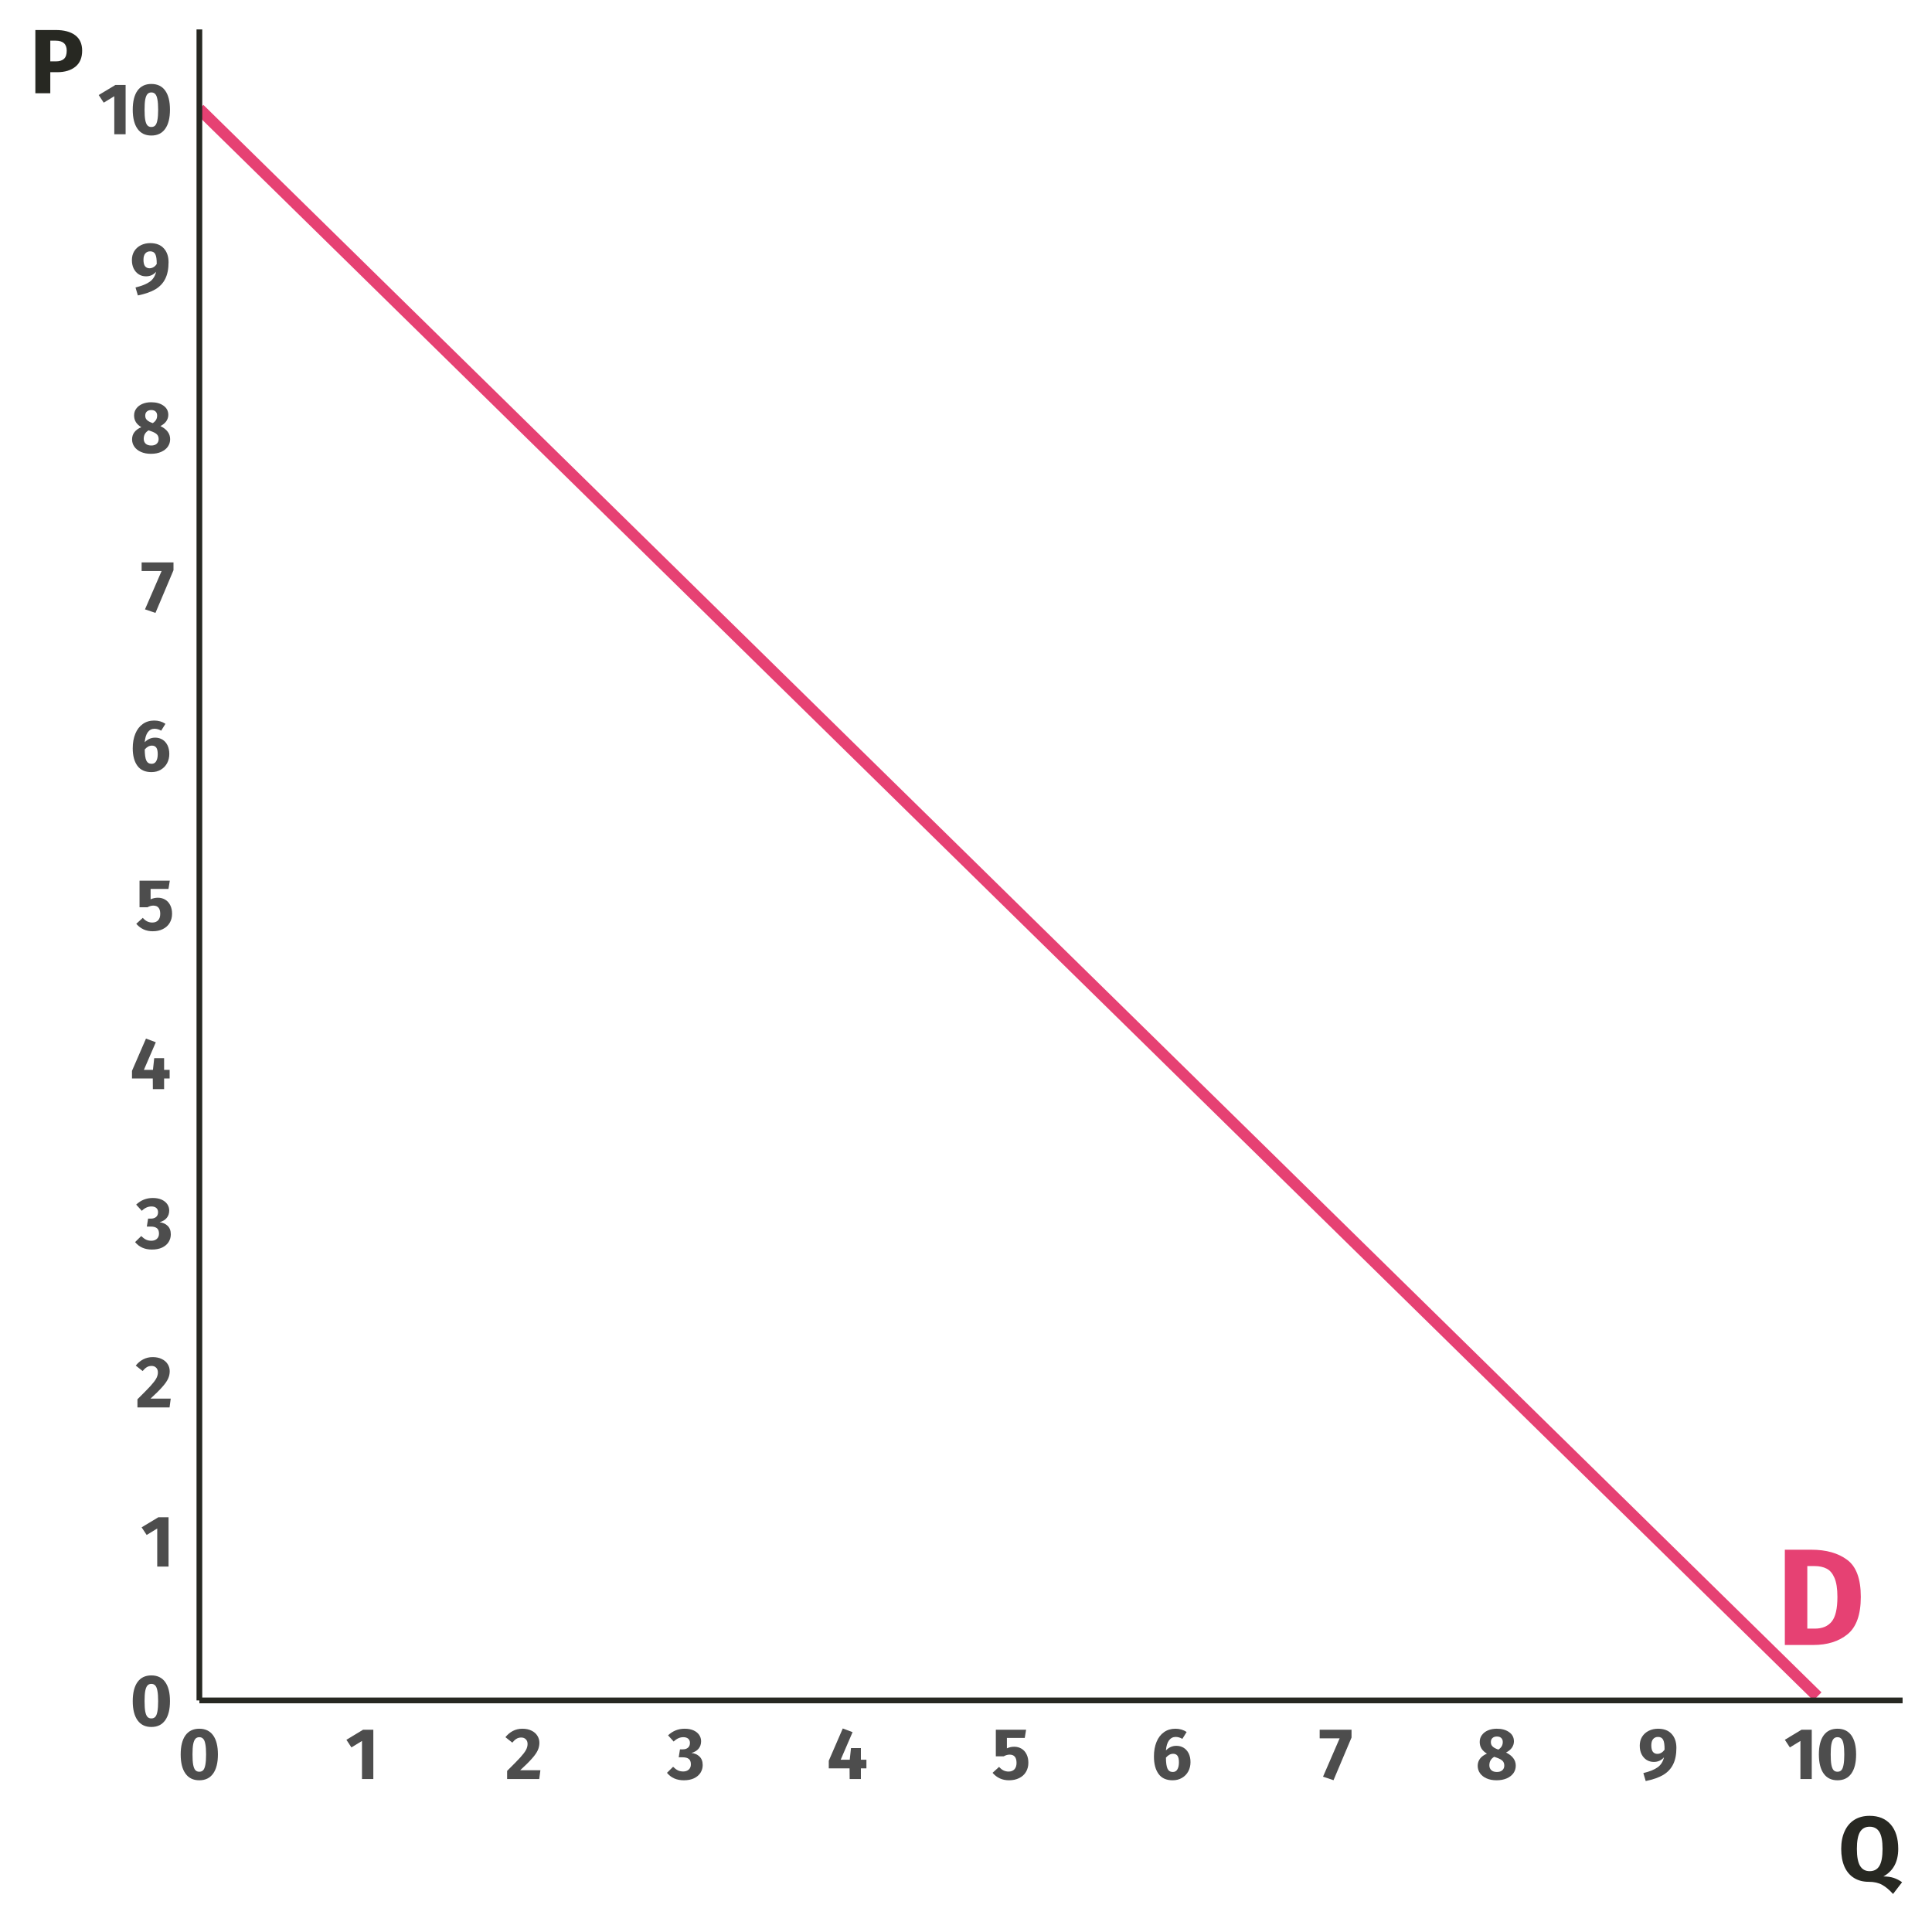
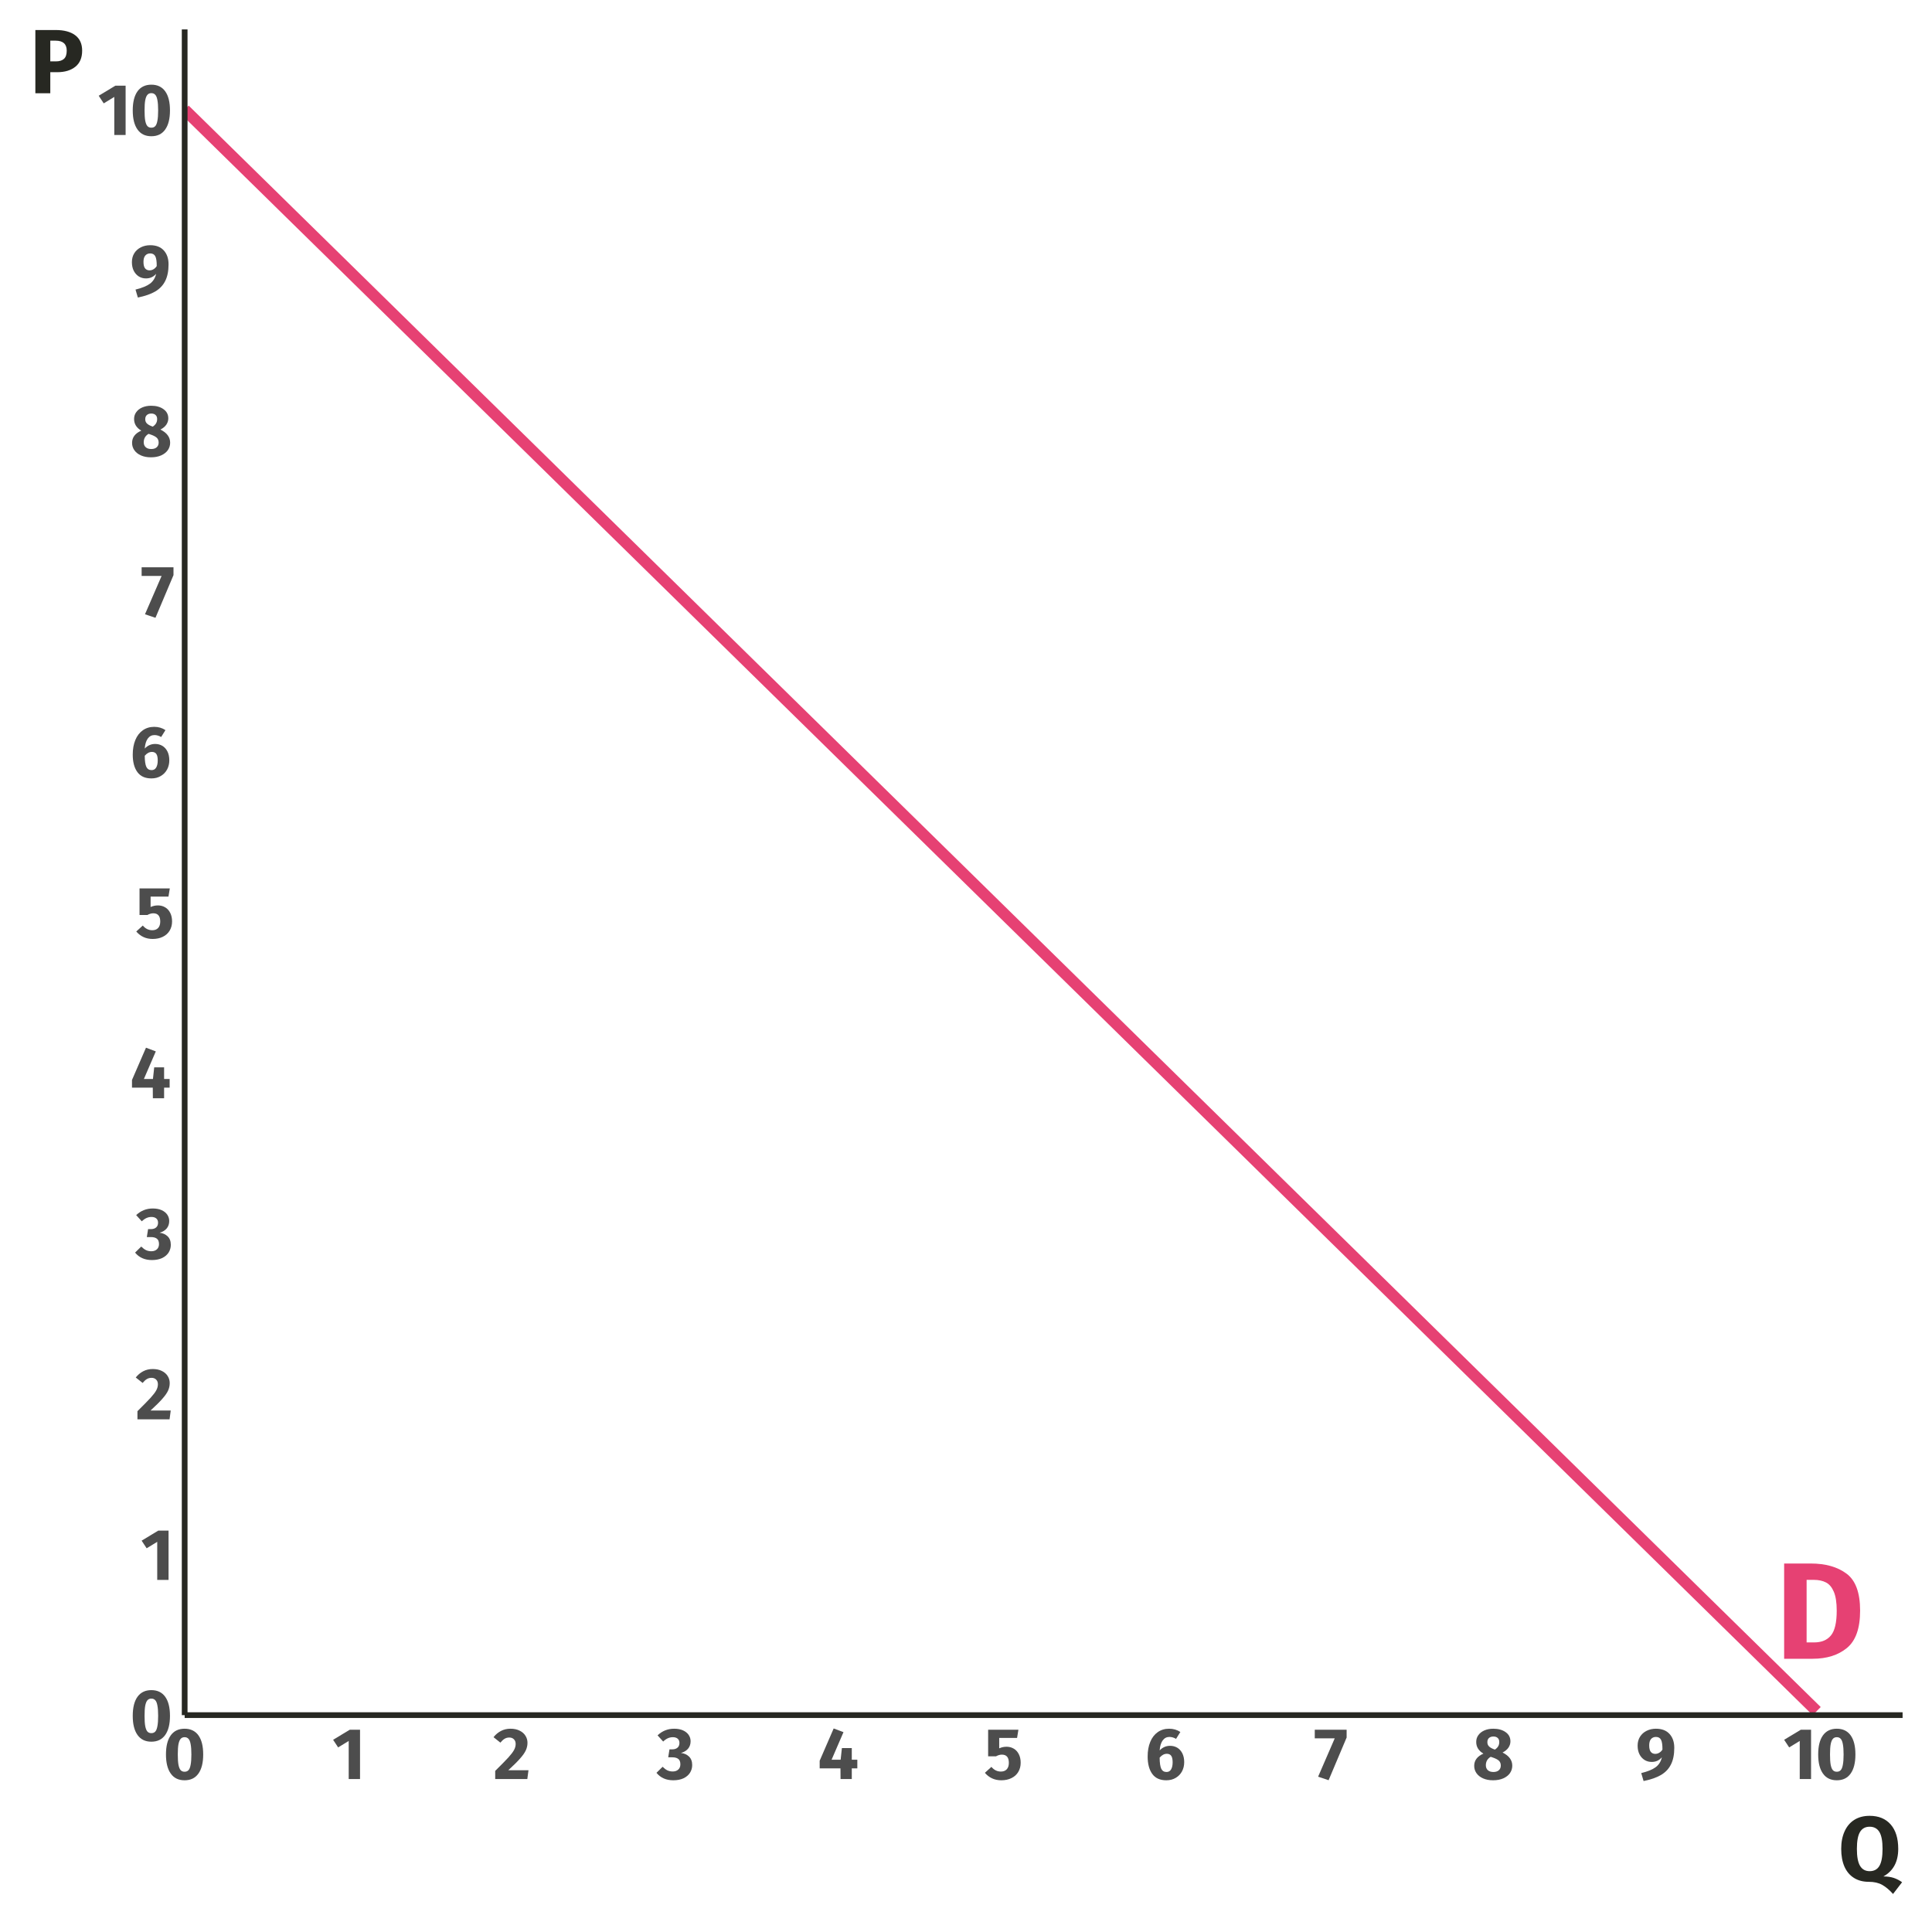
<svg xmlns="http://www.w3.org/2000/svg" xmlns:xlink="http://www.w3.org/1999/xlink" width="360" height="360" viewBox="0 0 360 360">
  <defs>
    <g>
      <g id="glyph-0-0">
        <path d="M 13.906 8.969 L 3.156 8.969 L 3.156 -26.891 L 13.906 -26.891 Z M 4.562 -25.562 L 4.562 7.625 L 12.516 7.625 L 12.516 -25.562 Z M 8.297 -11.547 C 9.316 -11.547 10.047 -11.27 10.484 -10.719 C 10.922 -10.176 11.141 -9.473 11.141 -8.609 C 11.141 -7.703 10.945 -7 10.562 -6.5 C 10.176 -6.008 9.555 -5.703 8.703 -5.578 L 8.703 -4.438 C 8.703 -4.25 8.641 -4.098 8.516 -3.984 C 8.391 -3.867 8.238 -3.812 8.062 -3.812 C 7.895 -3.812 7.742 -3.867 7.609 -3.984 C 7.484 -4.098 7.422 -4.25 7.422 -4.438 L 7.422 -6.578 C 8.328 -6.629 8.941 -6.797 9.266 -7.078 C 9.586 -7.359 9.75 -7.848 9.75 -8.547 C 9.75 -9.117 9.641 -9.555 9.422 -9.859 C 9.203 -10.172 8.789 -10.328 8.188 -10.328 C 7.695 -10.328 7.254 -10.227 6.859 -10.031 C 6.723 -9.988 6.613 -9.969 6.531 -9.969 C 6.344 -9.969 6.191 -10.02 6.078 -10.125 C 5.973 -10.238 5.922 -10.379 5.922 -10.547 C 5.922 -10.867 6.172 -11.113 6.672 -11.281 C 7.172 -11.457 7.711 -11.547 8.297 -11.547 Z M 8.062 -3.078 C 8.32 -3.078 8.535 -2.988 8.703 -2.812 C 8.879 -2.645 8.969 -2.43 8.969 -2.172 C 8.969 -1.898 8.879 -1.676 8.703 -1.5 C 8.535 -1.32 8.32 -1.234 8.062 -1.234 C 7.812 -1.234 7.598 -1.32 7.422 -1.5 C 7.254 -1.676 7.172 -1.898 7.172 -2.172 C 7.172 -2.43 7.254 -2.645 7.422 -2.812 C 7.598 -2.988 7.812 -3.078 8.062 -3.078 Z M 8.062 -3.078 " />
      </g>
      <g id="glyph-0-1">
        <path d="M 6.609 -17.75 C 9.391 -17.75 11.617 -17.117 13.297 -15.859 C 14.984 -14.609 15.828 -12.312 15.828 -8.969 C 15.828 -5.664 15.004 -3.344 13.359 -2 C 11.723 -0.664 9.598 0 6.984 0 L 1.672 0 L 1.672 -17.75 Z M 5.859 -14.703 L 5.859 -3.047 L 7.25 -3.047 C 8.633 -3.047 9.68 -3.477 10.391 -4.344 C 11.109 -5.207 11.469 -6.75 11.469 -8.969 C 11.469 -10.488 11.285 -11.664 10.922 -12.5 C 10.566 -13.332 10.082 -13.906 9.469 -14.219 C 8.852 -14.539 8.098 -14.703 7.203 -14.703 Z M 5.859 -14.703 " />
      </g>
      <g id="glyph-1-0">
        <path d="M 7.375 4.75 L 1.672 4.75 L 1.672 -14.266 L 7.375 -14.266 Z M 2.422 -13.562 L 2.422 4.047 L 6.641 4.047 L 6.641 -13.562 Z M 4.406 -6.125 C 4.945 -6.125 5.332 -5.977 5.562 -5.688 C 5.789 -5.406 5.906 -5.031 5.906 -4.562 C 5.906 -4.082 5.801 -3.711 5.594 -3.453 C 5.395 -3.191 5.07 -3.031 4.625 -2.969 L 4.625 -2.359 C 4.625 -2.254 4.586 -2.172 4.516 -2.109 C 4.453 -2.055 4.375 -2.031 4.281 -2.031 C 4.188 -2.031 4.102 -2.055 4.031 -2.109 C 3.969 -2.172 3.938 -2.254 3.938 -2.359 L 3.938 -3.5 C 4.414 -3.52 4.738 -3.602 4.906 -3.75 C 5.082 -3.906 5.172 -4.172 5.172 -4.547 C 5.172 -4.836 5.113 -5.066 5 -5.234 C 4.883 -5.398 4.664 -5.484 4.344 -5.484 C 4.082 -5.484 3.848 -5.43 3.641 -5.328 C 3.566 -5.297 3.508 -5.281 3.469 -5.281 C 3.363 -5.281 3.281 -5.312 3.219 -5.375 C 3.164 -5.438 3.141 -5.508 3.141 -5.594 C 3.141 -5.77 3.27 -5.898 3.531 -5.984 C 3.801 -6.078 4.094 -6.125 4.406 -6.125 Z M 4.281 -1.625 C 4.414 -1.625 4.523 -1.578 4.609 -1.484 C 4.703 -1.398 4.75 -1.289 4.75 -1.156 C 4.75 -1.008 4.703 -0.891 4.609 -0.797 C 4.523 -0.703 4.414 -0.656 4.281 -0.656 C 4.145 -0.656 4.031 -0.703 3.938 -0.797 C 3.852 -0.891 3.812 -1.008 3.812 -1.156 C 3.812 -1.289 3.852 -1.398 3.938 -1.484 C 4.031 -1.578 4.145 -1.625 4.281 -1.625 Z M 4.281 -1.625 " />
      </g>
      <g id="glyph-1-1">
        <path d="M 3.984 -9.375 C 5.109 -9.375 5.969 -8.961 6.562 -8.141 C 7.156 -7.316 7.453 -6.129 7.453 -4.578 C 7.453 -3.035 7.156 -1.848 6.562 -1.016 C 5.969 -0.18 5.109 0.234 3.984 0.234 C 2.859 0.234 2 -0.18 1.406 -1.016 C 0.812 -1.848 0.516 -3.035 0.516 -4.578 C 0.516 -6.129 0.812 -7.316 1.406 -8.141 C 2 -8.961 2.859 -9.375 3.984 -9.375 Z M 3.984 -7.797 C 3.672 -7.797 3.426 -7.691 3.25 -7.484 C 3.07 -7.285 2.938 -6.953 2.844 -6.484 C 2.758 -6.023 2.719 -5.391 2.719 -4.578 C 2.719 -3.766 2.758 -3.125 2.844 -2.656 C 2.938 -2.188 3.07 -1.852 3.25 -1.656 C 3.426 -1.457 3.672 -1.359 3.984 -1.359 C 4.285 -1.359 4.523 -1.453 4.703 -1.641 C 4.891 -1.836 5.023 -2.172 5.109 -2.641 C 5.203 -3.109 5.25 -3.754 5.25 -4.578 C 5.25 -5.398 5.203 -6.047 5.109 -6.516 C 5.023 -6.984 4.891 -7.312 4.703 -7.5 C 4.523 -7.695 4.285 -7.797 3.984 -7.797 Z M 3.984 -7.797 " />
      </g>
      <g id="glyph-1-2">
        <path d="M 5.188 0 L 3.078 0 L 3.078 -7.094 L 1.109 -5.891 L 0.172 -7.312 L 3.281 -9.188 L 5.188 -9.188 Z M 5.188 0 " />
      </g>
      <g id="glyph-1-3">
        <path d="M 3.234 -9.375 C 3.898 -9.375 4.469 -9.254 4.938 -9.016 C 5.414 -8.785 5.781 -8.469 6.031 -8.062 C 6.281 -7.664 6.406 -7.227 6.406 -6.75 C 6.406 -6.258 6.301 -5.789 6.094 -5.344 C 5.895 -4.906 5.539 -4.398 5.031 -3.828 C 4.531 -3.254 3.797 -2.523 2.828 -1.641 L 6.594 -1.641 L 6.375 0 L 0.391 0 L 0.391 -1.516 C 1.504 -2.617 2.316 -3.445 2.828 -4 C 3.336 -4.562 3.691 -5.023 3.891 -5.391 C 4.098 -5.766 4.203 -6.145 4.203 -6.531 C 4.203 -6.906 4.094 -7.195 3.875 -7.406 C 3.664 -7.625 3.379 -7.734 3.016 -7.734 C 2.691 -7.734 2.398 -7.656 2.141 -7.5 C 1.891 -7.352 1.629 -7.113 1.359 -6.781 L 0.078 -7.797 C 0.461 -8.285 0.922 -8.672 1.453 -8.953 C 1.984 -9.234 2.578 -9.375 3.234 -9.375 Z M 3.234 -9.375 " />
      </g>
      <g id="glyph-1-4">
-         <path d="M 3.25 -9.375 C 3.895 -9.375 4.445 -9.27 4.906 -9.062 C 5.363 -8.852 5.711 -8.57 5.953 -8.219 C 6.191 -7.863 6.312 -7.473 6.312 -7.047 C 6.312 -6.492 6.156 -6.031 5.844 -5.656 C 5.531 -5.281 5.086 -5.016 4.516 -4.859 C 5.129 -4.785 5.629 -4.562 6.016 -4.188 C 6.41 -3.812 6.609 -3.281 6.609 -2.594 C 6.609 -2.082 6.473 -1.609 6.203 -1.172 C 5.93 -0.742 5.531 -0.398 5 -0.141 C 4.469 0.109 3.832 0.234 3.094 0.234 C 1.758 0.234 0.711 -0.227 -0.047 -1.156 L 1.094 -2.281 C 1.406 -1.977 1.707 -1.754 2 -1.609 C 2.301 -1.473 2.629 -1.406 2.984 -1.406 C 3.398 -1.406 3.738 -1.52 4 -1.75 C 4.27 -1.988 4.406 -2.316 4.406 -2.734 C 4.406 -3.203 4.281 -3.535 4.031 -3.734 C 3.781 -3.941 3.406 -4.047 2.906 -4.047 L 2.141 -4.047 L 2.375 -5.531 L 2.906 -5.531 C 3.312 -5.531 3.633 -5.633 3.875 -5.844 C 4.113 -6.051 4.234 -6.348 4.234 -6.734 C 4.234 -7.066 4.125 -7.328 3.906 -7.516 C 3.688 -7.703 3.383 -7.797 3 -7.797 C 2.352 -7.797 1.754 -7.523 1.203 -6.984 L 0.156 -8.141 C 1.02 -8.961 2.051 -9.375 3.25 -9.375 Z M 3.25 -9.375 " />
+         <path d="M 3.25 -9.375 C 3.895 -9.375 4.445 -9.27 4.906 -9.062 C 5.363 -8.852 5.711 -8.57 5.953 -8.219 C 6.191 -7.863 6.312 -7.473 6.312 -7.047 C 6.312 -6.492 6.156 -6.031 5.844 -5.656 C 5.531 -5.281 5.086 -5.016 4.516 -4.859 C 5.129 -4.785 5.629 -4.562 6.016 -4.188 C 6.41 -3.812 6.609 -3.281 6.609 -2.594 C 6.609 -2.082 6.473 -1.609 6.203 -1.172 C 5.93 -0.742 5.531 -0.398 5 -0.141 C 4.469 0.105 3.832 0.234 3.094 0.234 C 1.758 0.234 0.711 -0.227 -0.047 -1.156 L 1.094 -2.281 C 1.406 -1.977 1.707 -1.754 2 -1.609 C 2.301 -1.473 2.629 -1.406 2.984 -1.406 C 3.398 -1.406 3.738 -1.52 4 -1.75 C 4.27 -1.988 4.406 -2.316 4.406 -2.734 C 4.406 -3.203 4.281 -3.535 4.031 -3.734 C 3.781 -3.941 3.406 -4.047 2.906 -4.047 L 2.141 -4.047 L 2.375 -5.531 L 2.906 -5.531 C 3.312 -5.531 3.633 -5.633 3.875 -5.844 C 4.113 -6.051 4.234 -6.348 4.234 -6.734 C 4.234 -7.066 4.125 -7.328 3.906 -7.516 C 3.688 -7.703 3.383 -7.797 3 -7.797 C 2.352 -7.797 1.754 -7.523 1.203 -6.984 L 0.156 -8.141 C 1.02 -8.961 2.051 -9.375 3.25 -9.375 Z M 3.25 -9.375 " />
      </g>
      <g id="glyph-1-5">
        <path d="M 7.391 -1.984 L 6.359 -1.984 L 6.359 0 L 4.266 0 L 4.25 -1.984 L 0.375 -1.984 L 0.375 -3.406 L 2.984 -9.422 L 4.812 -8.734 L 2.594 -3.594 L 4.281 -3.594 L 4.516 -5.766 L 6.359 -5.766 L 6.359 -3.594 L 7.391 -3.594 Z M 7.391 -1.984 " />
      </g>
      <g id="glyph-1-6">
        <path d="M 6.172 -7.656 L 2.844 -7.656 L 2.844 -5.719 C 3.27 -5.914 3.723 -6.016 4.203 -6.016 C 4.711 -6.016 5.164 -5.895 5.562 -5.656 C 5.957 -5.426 6.27 -5.082 6.5 -4.625 C 6.727 -4.176 6.844 -3.645 6.844 -3.031 C 6.844 -2.383 6.691 -1.812 6.391 -1.312 C 6.098 -0.82 5.676 -0.441 5.125 -0.172 C 4.582 0.098 3.953 0.234 3.234 0.234 C 1.992 0.234 0.973 -0.227 0.172 -1.156 L 1.391 -2.266 C 1.879 -1.68 2.469 -1.391 3.156 -1.391 C 3.625 -1.391 3.988 -1.531 4.25 -1.812 C 4.508 -2.094 4.641 -2.492 4.641 -3.016 C 4.641 -4.035 4.207 -4.547 3.344 -4.547 C 3.164 -4.547 2.988 -4.52 2.812 -4.469 C 2.645 -4.426 2.457 -4.348 2.25 -4.234 L 0.781 -4.234 L 0.781 -9.188 L 6.422 -9.188 Z M 6.172 -7.656 " />
      </g>
      <g id="glyph-1-7">
        <path d="M 4.688 -6.188 C 5.195 -6.188 5.648 -6.066 6.047 -5.828 C 6.441 -5.586 6.754 -5.238 6.984 -4.781 C 7.211 -4.32 7.328 -3.773 7.328 -3.141 C 7.328 -2.516 7.191 -1.945 6.922 -1.438 C 6.648 -0.926 6.258 -0.52 5.75 -0.219 C 5.25 0.082 4.664 0.234 4 0.234 C 2.82 0.234 1.945 -0.16 1.375 -0.953 C 0.801 -1.742 0.516 -2.828 0.516 -4.203 C 0.516 -5.234 0.676 -6.141 1 -6.922 C 1.32 -7.703 1.785 -8.305 2.391 -8.734 C 2.992 -9.16 3.703 -9.375 4.516 -9.375 C 5.305 -9.375 6.004 -9.172 6.609 -8.766 L 5.812 -7.484 C 5.406 -7.723 4.988 -7.844 4.562 -7.844 C 4.051 -7.844 3.633 -7.625 3.312 -7.188 C 3 -6.75 2.812 -6.129 2.75 -5.328 C 3.289 -5.898 3.938 -6.188 4.688 -6.188 Z M 4.031 -1.312 C 4.406 -1.312 4.688 -1.469 4.875 -1.781 C 5.07 -2.102 5.172 -2.547 5.172 -3.109 C 5.172 -3.68 5.082 -4.086 4.906 -4.328 C 4.727 -4.578 4.457 -4.703 4.094 -4.703 C 3.602 -4.703 3.156 -4.461 2.75 -3.984 C 2.758 -3.016 2.859 -2.328 3.047 -1.922 C 3.242 -1.516 3.57 -1.312 4.031 -1.312 Z M 4.031 -1.312 " />
      </g>
      <g id="glyph-1-8">
        <path d="M 6.109 -7.734 L 2.75 0.219 L 0.797 -0.438 L 3.891 -7.578 L 0.172 -7.578 L 0.172 -9.188 L 6.109 -9.188 Z M 6.109 -7.734 " />
      </g>
      <g id="glyph-1-9">
        <path d="M 5.672 -4.938 C 6.285 -4.633 6.738 -4.281 7.031 -3.875 C 7.332 -3.477 7.484 -3.016 7.484 -2.484 C 7.484 -1.984 7.344 -1.523 7.062 -1.109 C 6.781 -0.703 6.363 -0.375 5.812 -0.125 C 5.27 0.113 4.633 0.234 3.906 0.234 C 3.188 0.234 2.562 0.113 2.031 -0.125 C 1.5 -0.363 1.094 -0.688 0.812 -1.094 C 0.531 -1.5 0.391 -1.953 0.391 -2.453 C 0.391 -3.473 0.961 -4.234 2.109 -4.734 C 1.211 -5.266 0.766 -5.988 0.766 -6.906 C 0.766 -7.395 0.898 -7.82 1.172 -8.188 C 1.441 -8.562 1.816 -8.852 2.297 -9.062 C 2.785 -9.27 3.336 -9.375 3.953 -9.375 C 4.891 -9.375 5.656 -9.16 6.25 -8.734 C 6.844 -8.316 7.141 -7.742 7.141 -7.016 C 7.141 -6.609 7.02 -6.223 6.781 -5.859 C 6.539 -5.504 6.172 -5.195 5.672 -4.938 Z M 3.969 -7.922 C 3.625 -7.922 3.348 -7.828 3.141 -7.641 C 2.941 -7.461 2.844 -7.207 2.844 -6.875 C 2.844 -6.57 2.93 -6.32 3.109 -6.125 C 3.285 -5.926 3.566 -5.75 3.953 -5.594 L 4.25 -5.484 C 4.551 -5.691 4.758 -5.906 4.875 -6.125 C 5 -6.344 5.062 -6.602 5.062 -6.906 C 5.062 -7.219 4.969 -7.461 4.781 -7.641 C 4.594 -7.828 4.32 -7.922 3.969 -7.922 Z M 3.969 -1.312 C 4.406 -1.312 4.742 -1.422 4.984 -1.641 C 5.223 -1.859 5.344 -2.145 5.344 -2.5 C 5.344 -2.875 5.238 -3.164 5.031 -3.375 C 4.82 -3.594 4.453 -3.797 3.922 -3.984 L 3.469 -4.141 C 2.863 -3.785 2.562 -3.258 2.562 -2.562 C 2.562 -2.176 2.688 -1.867 2.938 -1.641 C 3.188 -1.422 3.531 -1.312 3.969 -1.312 Z M 3.969 -1.312 " />
      </g>
      <g id="glyph-1-10">
        <path d="M 3.766 -9.375 C 4.867 -9.375 5.711 -9.051 6.297 -8.406 C 6.891 -7.758 7.188 -6.895 7.188 -5.812 C 7.188 -4.57 6.984 -3.547 6.578 -2.734 C 6.18 -1.922 5.566 -1.266 4.734 -0.766 C 3.898 -0.273 2.812 0.102 1.469 0.375 L 1.031 -1.109 C 2.227 -1.398 3.125 -1.766 3.719 -2.203 C 4.312 -2.641 4.695 -3.254 4.875 -4.047 C 4.383 -3.473 3.754 -3.188 2.984 -3.188 C 2.492 -3.188 2.051 -3.305 1.656 -3.547 C 1.258 -3.797 0.941 -4.148 0.703 -4.609 C 0.473 -5.066 0.359 -5.602 0.359 -6.219 C 0.359 -6.844 0.504 -7.395 0.797 -7.875 C 1.098 -8.352 1.508 -8.723 2.031 -8.984 C 2.551 -9.242 3.129 -9.375 3.766 -9.375 Z M 3.641 -4.688 C 3.898 -4.688 4.145 -4.754 4.375 -4.891 C 4.613 -5.023 4.816 -5.223 4.984 -5.484 C 4.992 -6.348 4.906 -6.957 4.719 -7.312 C 4.539 -7.664 4.223 -7.844 3.766 -7.844 C 3.379 -7.844 3.07 -7.707 2.844 -7.438 C 2.625 -7.176 2.516 -6.789 2.516 -6.281 C 2.516 -5.719 2.613 -5.312 2.812 -5.062 C 3.02 -4.812 3.297 -4.688 3.641 -4.688 Z M 3.641 -4.688 " />
      </g>
      <g id="glyph-2-0">
        <path d="M 9.234 5.953 L 2.094 5.953 L 2.094 -17.844 L 9.234 -17.844 Z M 3.031 -16.969 L 3.031 5.062 L 8.312 5.062 L 8.312 -16.969 Z M 5.516 -7.672 C 6.191 -7.672 6.672 -7.488 6.953 -7.125 C 7.242 -6.758 7.391 -6.289 7.391 -5.719 C 7.391 -5.113 7.258 -4.645 7 -4.312 C 6.75 -3.988 6.344 -3.785 5.781 -3.703 L 5.781 -2.938 C 5.781 -2.812 5.738 -2.711 5.656 -2.641 C 5.57 -2.566 5.473 -2.531 5.359 -2.531 C 5.242 -2.531 5.145 -2.566 5.062 -2.641 C 4.977 -2.711 4.938 -2.812 4.938 -2.938 L 4.938 -4.375 C 5.531 -4.406 5.938 -4.516 6.156 -4.703 C 6.375 -4.891 6.484 -5.211 6.484 -5.672 C 6.484 -6.047 6.406 -6.332 6.25 -6.531 C 6.102 -6.738 5.832 -6.844 5.438 -6.844 C 5.113 -6.844 4.82 -6.781 4.562 -6.656 C 4.469 -6.625 4.391 -6.609 4.328 -6.609 C 4.203 -6.609 4.102 -6.645 4.031 -6.719 C 3.957 -6.789 3.922 -6.883 3.922 -7 C 3.922 -7.219 4.086 -7.383 4.422 -7.5 C 4.766 -7.613 5.129 -7.672 5.516 -7.672 Z M 5.359 -2.047 C 5.523 -2.047 5.664 -1.988 5.781 -1.875 C 5.895 -1.758 5.953 -1.613 5.953 -1.438 C 5.953 -1.258 5.895 -1.109 5.781 -0.984 C 5.664 -0.867 5.523 -0.812 5.359 -0.812 C 5.18 -0.812 5.035 -0.867 4.922 -0.984 C 4.816 -1.109 4.766 -1.258 4.766 -1.438 C 4.766 -1.613 4.816 -1.758 4.922 -1.875 C 5.035 -1.988 5.18 -2.047 5.359 -2.047 Z M 5.359 -2.047 " />
      </g>
      <g id="glyph-2-1">
        <path d="M 8.422 -0.766 C 9.148 -0.766 9.785 -0.676 10.328 -0.5 C 10.879 -0.32 11.406 -0.051 11.906 0.312 L 10.219 2.5 C 9.57 1.77 8.906 1.207 8.219 0.812 C 7.539 0.426 6.695 0.234 5.688 0.234 C 4.633 0.234 3.723 -0.004 2.953 -0.484 C 2.18 -0.961 1.586 -1.66 1.172 -2.578 C 0.766 -3.504 0.562 -4.613 0.562 -5.906 C 0.562 -7.164 0.773 -8.258 1.203 -9.188 C 1.629 -10.125 2.238 -10.836 3.031 -11.328 C 3.82 -11.816 4.766 -12.062 5.859 -12.062 C 7.535 -12.062 8.844 -11.523 9.781 -10.453 C 10.719 -9.379 11.188 -7.863 11.188 -5.906 C 11.188 -3.5 10.266 -1.785 8.422 -0.766 Z M 3.484 -5.906 C 3.484 -4.445 3.68 -3.391 4.078 -2.734 C 4.473 -2.078 5.066 -1.75 5.859 -1.75 C 6.68 -1.75 7.285 -2.07 7.672 -2.719 C 8.066 -3.375 8.266 -4.438 8.266 -5.906 C 8.266 -7.363 8.066 -8.414 7.672 -9.062 C 7.273 -9.707 6.672 -10.031 5.859 -10.031 C 5.055 -10.031 4.457 -9.703 4.062 -9.047 C 3.676 -8.398 3.484 -7.352 3.484 -5.906 Z M 3.484 -5.906 " />
      </g>
      <g id="glyph-2-2">
        <path d="M 4.906 -11.781 C 6.457 -11.781 7.664 -11.457 8.531 -10.812 C 9.395 -10.164 9.828 -9.207 9.828 -7.938 C 9.828 -6.613 9.406 -5.613 8.562 -4.938 C 7.719 -4.258 6.586 -3.922 5.172 -3.922 L 3.891 -3.922 L 3.891 0 L 1.109 0 L 1.109 -11.781 Z M 4.938 -5.938 C 5.594 -5.938 6.094 -6.094 6.438 -6.406 C 6.781 -6.719 6.953 -7.227 6.953 -7.938 C 6.953 -9.176 6.258 -9.797 4.875 -9.797 L 3.891 -9.797 L 3.891 -5.938 Z M 4.938 -5.938 " />
      </g>
    </g>
    <clipPath id="clip-0">
-       <path clip-rule="nonzero" d="M 37.152 19 L 340 19 L 340 316.852 L 37.152 316.852 Z M 37.152 19 " />
+       <path clip-rule="nonzero" d="M 34.41 19 L 340 19 L 340 319.59 L 34.41 319.59 Z M 34.41 19 " />
    </clipPath>
  </defs>
  <rect x="-36" y="-36" width="432" height="432" fill="rgb(100%, 100%, 100%)" fill-opacity="1" />
  <g clip-path="url(#clip-0)">
-     <path fill="none" stroke-width="2.134" stroke-linecap="butt" stroke-linejoin="round" stroke="rgb(90.196%, 25.49%, 45.098%)" stroke-opacity="1" stroke-miterlimit="10" d="M 37.152 20.305 L 40.324 23.422 L 43.5 26.535 L 49.844 32.762 L 53.02 35.875 L 56.191 38.988 L 59.367 42.102 L 62.539 45.215 L 65.715 48.328 L 68.887 51.445 L 72.062 54.559 L 75.234 57.672 L 78.41 60.785 L 81.582 63.898 L 84.758 67.012 L 87.93 70.125 L 91.105 73.238 L 94.277 76.352 L 97.449 79.469 L 100.625 82.582 L 103.797 85.695 L 106.973 88.809 L 110.145 91.922 L 113.32 95.035 L 116.492 98.148 L 119.668 101.262 L 122.84 104.375 L 126.016 107.488 L 129.188 110.605 L 132.363 113.719 L 135.535 116.832 L 138.711 119.945 L 145.055 126.172 L 148.23 129.285 L 151.402 132.398 L 154.578 135.512 L 157.75 138.629 L 160.926 141.742 L 164.098 144.855 L 167.273 147.969 L 170.445 151.082 L 173.621 154.195 L 176.793 157.309 L 179.969 160.422 L 183.141 163.535 L 186.316 166.652 L 192.66 172.879 L 195.836 175.992 L 199.008 179.105 L 202.184 182.219 L 205.355 185.332 L 208.531 188.445 L 211.703 191.559 L 214.879 194.672 L 218.051 197.789 L 221.227 200.902 L 224.398 204.016 L 227.574 207.129 L 230.746 210.242 L 233.922 213.355 L 240.266 219.582 L 243.441 222.695 L 246.613 225.812 L 249.789 228.926 L 252.961 232.039 L 256.137 235.152 L 259.309 238.266 L 262.484 241.379 L 265.656 244.492 L 268.832 247.605 L 272.004 250.719 L 275.18 253.836 L 278.352 256.949 L 281.527 260.062 L 287.871 266.289 L 291.047 269.402 L 294.219 272.516 L 297.395 275.629 L 300.566 278.742 L 303.742 281.855 L 306.914 284.973 L 310.09 288.086 L 313.262 291.199 L 316.438 294.312 L 319.609 297.426 L 322.785 300.539 L 325.957 303.652 L 329.133 306.766 L 332.305 309.879 L 335.477 312.996 L 338.652 316.109 " />
+     <path fill="none" stroke-width="2.134" stroke-linecap="butt" stroke-linejoin="round" stroke="rgb(90.196%, 25.49%, 45.098%)" stroke-opacity="1" stroke-miterlimit="10" d="M 34.41 20.438 L 37.613 23.578 L 40.812 26.719 L 44.016 29.859 L 47.215 33 L 50.418 36.141 L 53.617 39.285 L 56.82 42.426 L 60.02 45.566 L 63.223 48.707 L 69.621 54.988 L 72.824 58.129 L 76.023 61.27 L 79.227 64.414 L 82.426 67.555 L 85.629 70.695 L 88.828 73.836 L 92.031 76.977 L 95.23 80.117 L 98.434 83.258 L 101.633 86.398 L 104.836 89.543 L 108.035 92.684 L 111.238 95.824 L 114.438 98.965 L 117.641 102.105 L 120.84 105.246 L 124.043 108.387 L 127.242 111.527 L 130.445 114.672 L 133.645 117.812 L 136.848 120.953 L 140.047 124.094 L 143.25 127.234 L 146.449 130.375 L 149.652 133.516 L 156.051 139.797 L 159.254 142.941 L 162.453 146.082 L 165.656 149.223 L 168.855 152.363 L 172.059 155.504 L 175.258 158.645 L 178.461 161.785 L 181.66 164.926 L 184.863 168.07 L 188.062 171.211 L 191.266 174.352 L 194.465 177.492 L 197.668 180.633 L 200.867 183.773 L 204.07 186.914 L 207.27 190.055 L 210.473 193.199 L 213.672 196.34 L 216.875 199.48 L 220.074 202.621 L 223.277 205.762 L 226.477 208.902 L 229.68 212.043 L 236.078 218.324 L 239.281 221.469 L 242.48 224.609 L 245.684 227.75 L 248.883 230.891 L 252.086 234.031 L 255.285 237.172 L 258.488 240.312 L 261.688 243.453 L 264.891 246.598 L 268.09 249.738 L 271.293 252.879 L 274.492 256.02 L 277.695 259.16 L 280.895 262.301 L 284.098 265.441 L 287.297 268.582 L 290.5 271.727 L 293.699 274.867 L 296.902 278.008 L 300.102 281.148 L 303.305 284.289 L 306.504 287.43 L 309.707 290.57 L 316.105 296.852 L 319.309 299.996 L 322.508 303.137 L 325.711 306.277 L 328.91 309.418 L 332.113 312.559 L 335.312 315.699 L 338.516 318.84 " />
  </g>
  <g fill="rgb(90.196%, 25.49%, 45.098%)" fill-opacity="1">
-     <use xlink:href="#glyph-0-1" x="330.906" y="306.517" />
+     <use xlink:href="#glyph-0-1" x="330.777" y="309.087" />
  </g>
-   <path fill="none" stroke-width="1.067" stroke-linecap="butt" stroke-linejoin="round" stroke="rgb(15.294%, 15.686%, 13.333%)" stroke-opacity="1" stroke-miterlimit="10" d="M 37.152 316.848 L 37.152 5.48 " />
+   <path fill="none" stroke-width="1.067" stroke-linecap="butt" stroke-linejoin="round" stroke="rgb(15.294%, 15.686%, 13.333%)" stroke-opacity="1" stroke-miterlimit="10" d="M 34.41 319.59 L 34.41 5.48 " />
  <g fill="rgb(30.196%, 30.196%, 30.196%)" fill-opacity="1">
-     <use xlink:href="#glyph-1-1" x="24.219" y="321.562" />
+     <use xlink:href="#glyph-1-1" x="24.219" y="324.305" />
  </g>
  <g fill="rgb(30.196%, 30.196%, 30.196%)" fill-opacity="1">
-     <use xlink:href="#glyph-1-2" x="26.219" y="291.91" />
+     <use xlink:href="#glyph-1-2" x="26.219" y="294.391" />
  </g>
  <g fill="rgb(30.196%, 30.196%, 30.196%)" fill-opacity="1">
-     <use xlink:href="#glyph-1-3" x="25.219" y="262.254" />
+     <use xlink:href="#glyph-1-3" x="25.219" y="264.473" />
  </g>
  <g fill="rgb(30.196%, 30.196%, 30.196%)" fill-opacity="1">
-     <use xlink:href="#glyph-1-4" x="25.219" y="232.602" />
+     <use xlink:href="#glyph-1-4" x="25.219" y="234.559" />
  </g>
  <g fill="rgb(30.196%, 30.196%, 30.196%)" fill-opacity="1">
-     <use xlink:href="#glyph-1-5" x="24.219" y="202.945" />
+     <use xlink:href="#glyph-1-5" x="24.219" y="204.645" />
  </g>
  <g fill="rgb(30.196%, 30.196%, 30.196%)" fill-opacity="1">
-     <use xlink:href="#glyph-1-6" x="25.219" y="173.293" />
+     <use xlink:href="#glyph-1-6" x="25.219" y="174.727" />
  </g>
  <g fill="rgb(30.196%, 30.196%, 30.196%)" fill-opacity="1">
-     <use xlink:href="#glyph-1-7" x="24.219" y="143.637" />
+     <use xlink:href="#glyph-1-7" x="24.219" y="144.812" />
  </g>
  <g fill="rgb(30.196%, 30.196%, 30.196%)" fill-opacity="1">
-     <use xlink:href="#glyph-1-8" x="26.219" y="113.984" />
+     <use xlink:href="#glyph-1-8" x="26.219" y="114.898" />
  </g>
  <g fill="rgb(30.196%, 30.196%, 30.196%)" fill-opacity="1">
-     <use xlink:href="#glyph-1-9" x="24.219" y="84.328" />
+     <use xlink:href="#glyph-1-9" x="24.219" y="84.98" />
  </g>
  <g fill="rgb(30.196%, 30.196%, 30.196%)" fill-opacity="1">
-     <use xlink:href="#glyph-1-10" x="24.219" y="54.676" />
+     <use xlink:href="#glyph-1-10" x="24.219" y="55.066" />
  </g>
  <g fill="rgb(30.196%, 30.196%, 30.196%)" fill-opacity="1">
-     <use xlink:href="#glyph-1-2" x="18.219" y="25.02" />
-     <use xlink:href="#glyph-1-1" x="24.219" y="25.02" />
+     <use xlink:href="#glyph-1-2" x="18.219" y="25.152" />
+     <use xlink:href="#glyph-1-1" x="24.219" y="25.152" />
  </g>
-   <path fill="none" stroke-width="1.067" stroke-linecap="butt" stroke-linejoin="round" stroke="rgb(15.294%, 15.686%, 13.333%)" stroke-opacity="1" stroke-miterlimit="10" d="M 37.152 316.848 L 354.52 316.848 " />
+   <path fill="none" stroke-width="1.067" stroke-linecap="butt" stroke-linejoin="round" stroke="rgb(15.294%, 15.686%, 13.333%)" stroke-opacity="1" stroke-miterlimit="10" d="M 34.41 319.59 L 354.52 319.59 " />
  <g fill="rgb(30.196%, 30.196%, 30.196%)" fill-opacity="1">
-     <use xlink:href="#glyph-1-1" x="33.152" y="331.496" />
+     <use xlink:href="#glyph-1-1" x="30.41" y="331.496" />
  </g>
  <g fill="rgb(30.196%, 30.196%, 30.196%)" fill-opacity="1">
-     <use xlink:href="#glyph-1-2" x="64.375" y="331.496" />
+     <use xlink:href="#glyph-1-2" x="61.898" y="331.496" />
  </g>
  <g fill="rgb(30.196%, 30.196%, 30.196%)" fill-opacity="1">
-     <use xlink:href="#glyph-1-3" x="94.102" y="331.496" />
+     <use xlink:href="#glyph-1-3" x="91.883" y="331.496" />
  </g>
  <g fill="rgb(30.196%, 30.196%, 30.196%)" fill-opacity="1">
-     <use xlink:href="#glyph-1-4" x="124.328" y="331.496" />
+     <use xlink:href="#glyph-1-4" x="122.371" y="331.496" />
  </g>
  <g fill="rgb(30.196%, 30.196%, 30.196%)" fill-opacity="1">
-     <use xlink:href="#glyph-1-5" x="154.055" y="331.496" />
+     <use xlink:href="#glyph-1-5" x="152.359" y="331.496" />
  </g>
  <g fill="rgb(30.196%, 30.196%, 30.196%)" fill-opacity="1">
-     <use xlink:href="#glyph-1-6" x="184.777" y="331.496" />
+     <use xlink:href="#glyph-1-6" x="183.344" y="331.496" />
  </g>
  <g fill="rgb(30.196%, 30.196%, 30.196%)" fill-opacity="1">
-     <use xlink:href="#glyph-1-7" x="214.504" y="331.496" />
+     <use xlink:href="#glyph-1-7" x="213.332" y="331.496" />
  </g>
  <g fill="rgb(30.196%, 30.196%, 30.196%)" fill-opacity="1">
-     <use xlink:href="#glyph-1-8" x="245.73" y="331.496" />
+     <use xlink:href="#glyph-1-8" x="244.816" y="331.496" />
  </g>
  <g fill="rgb(30.196%, 30.196%, 30.196%)" fill-opacity="1">
-     <use xlink:href="#glyph-1-9" x="274.957" y="331.496" />
+     <use xlink:href="#glyph-1-9" x="274.305" y="331.496" />
  </g>
  <g fill="rgb(30.196%, 30.196%, 30.196%)" fill-opacity="1">
-     <use xlink:href="#glyph-1-10" x="305.184" y="331.496" />
+     <use xlink:href="#glyph-1-10" x="304.789" y="331.496" />
  </g>
  <g fill="rgb(30.196%, 30.196%, 30.196%)" fill-opacity="1">
-     <use xlink:href="#glyph-1-2" x="332.406" y="331.496" />
-     <use xlink:href="#glyph-1-1" x="338.406" y="331.496" />
+     <use xlink:href="#glyph-1-2" x="332.277" y="331.496" />
+     <use xlink:href="#glyph-1-1" x="338.277" y="331.496" />
  </g>
  <g fill="rgb(15.294%, 15.686%, 13.333%)" fill-opacity="1">
    <use xlink:href="#glyph-2-1" x="342.52" y="350.414" />
  </g>
  <g fill="rgb(15.294%, 15.686%, 13.333%)" fill-opacity="1">
    <use xlink:href="#glyph-2-2" x="5.48" y="17.375" />
  </g>
</svg>
